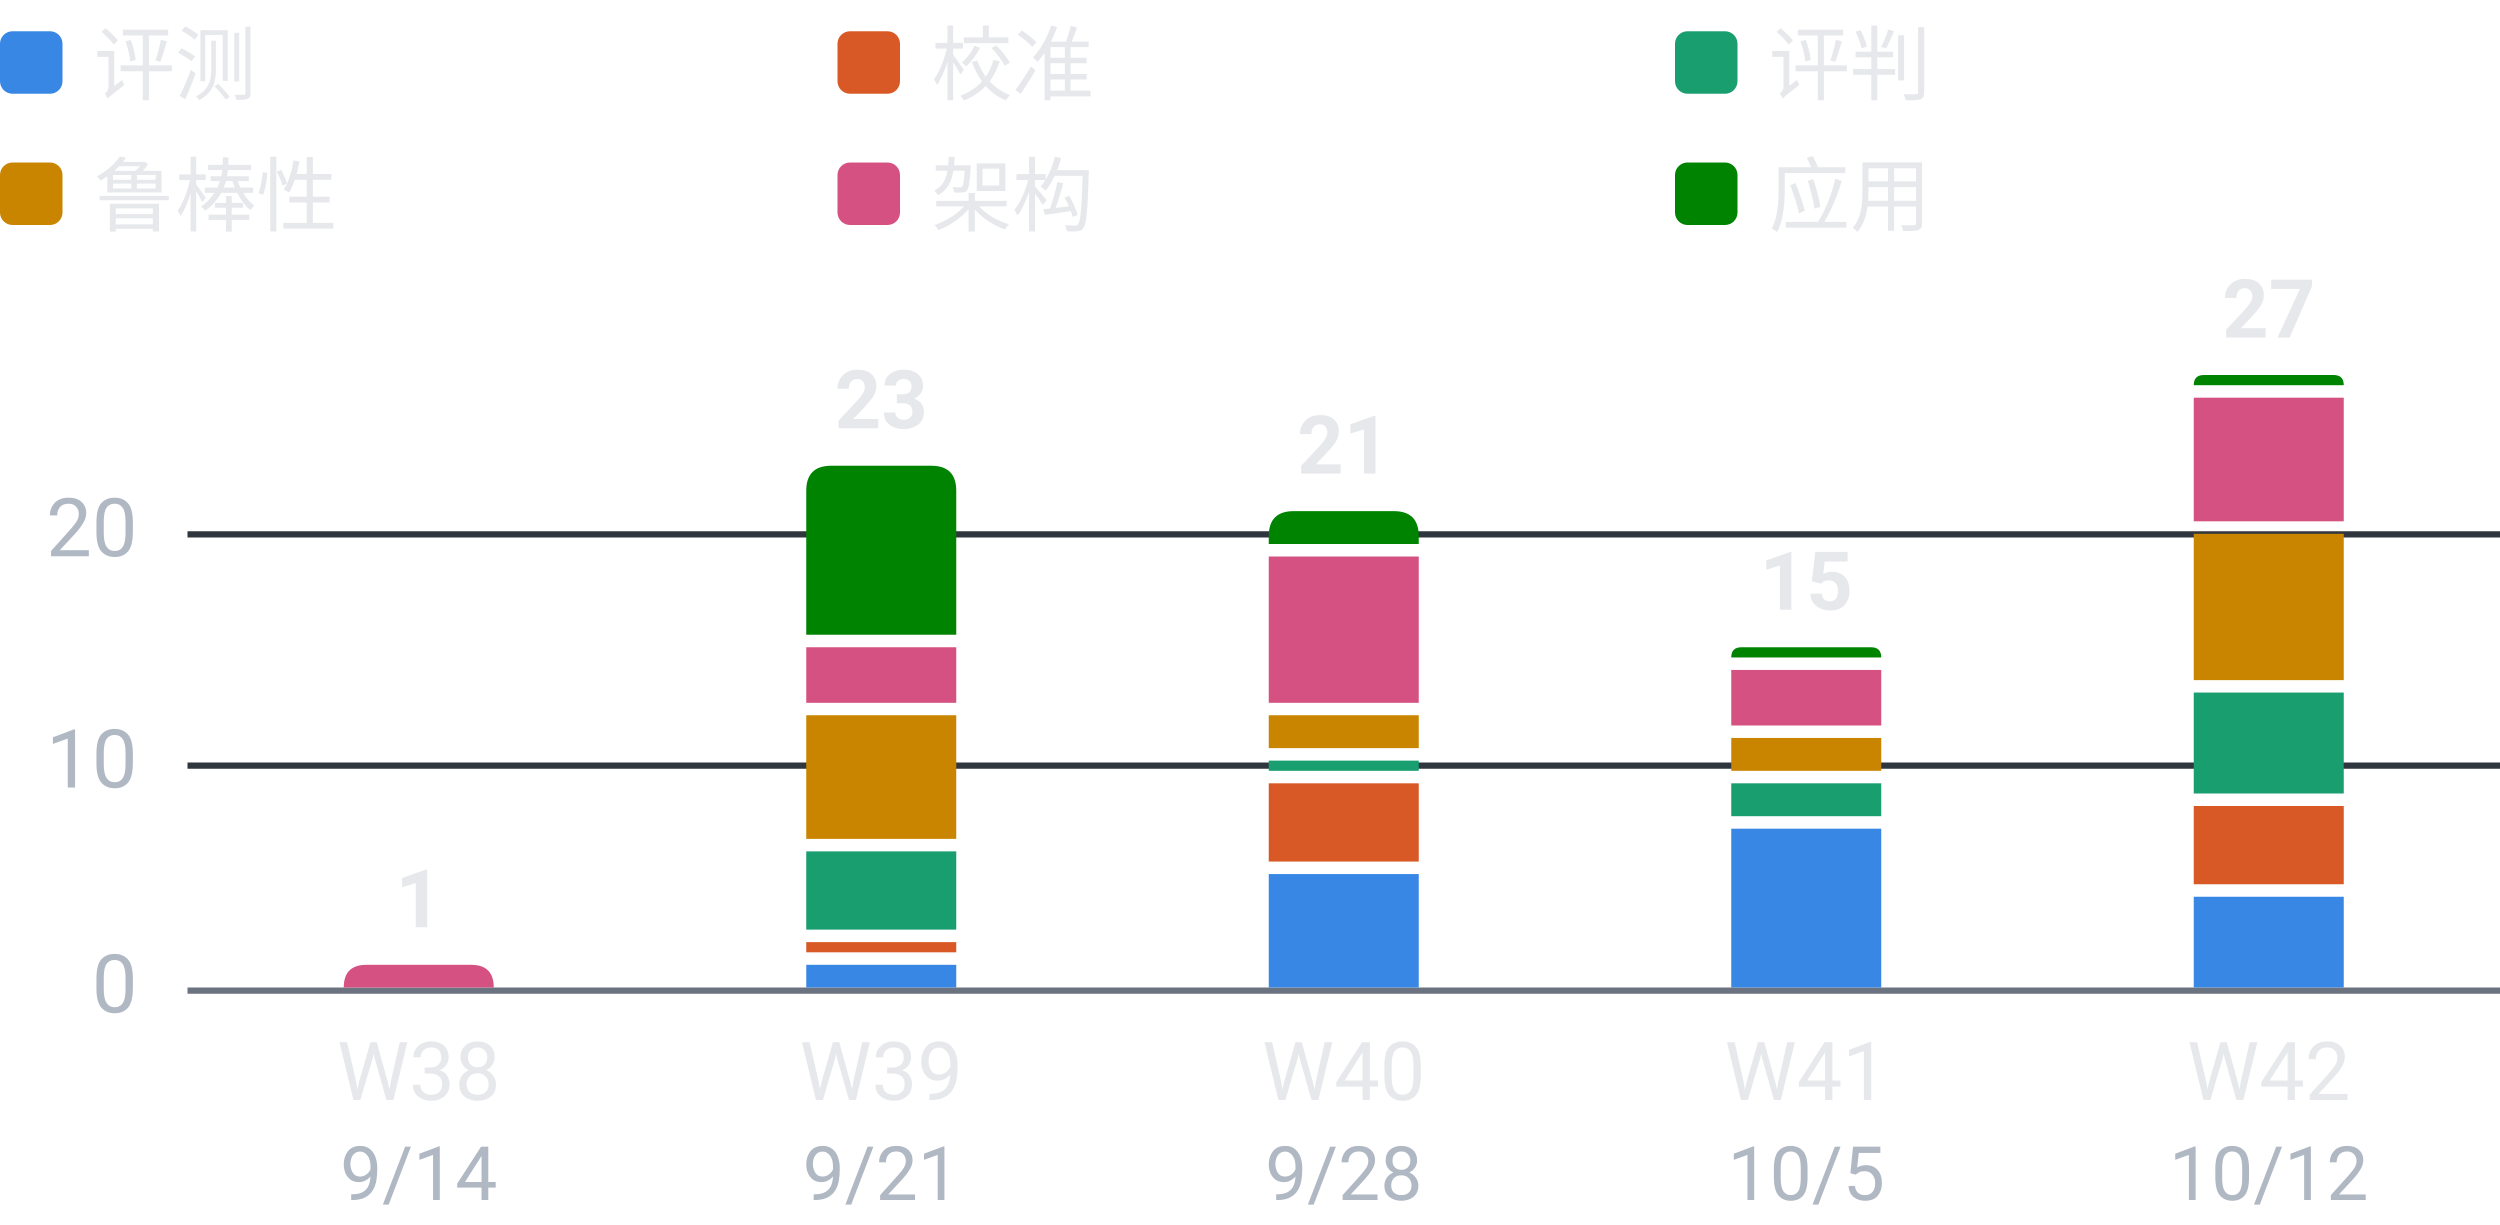
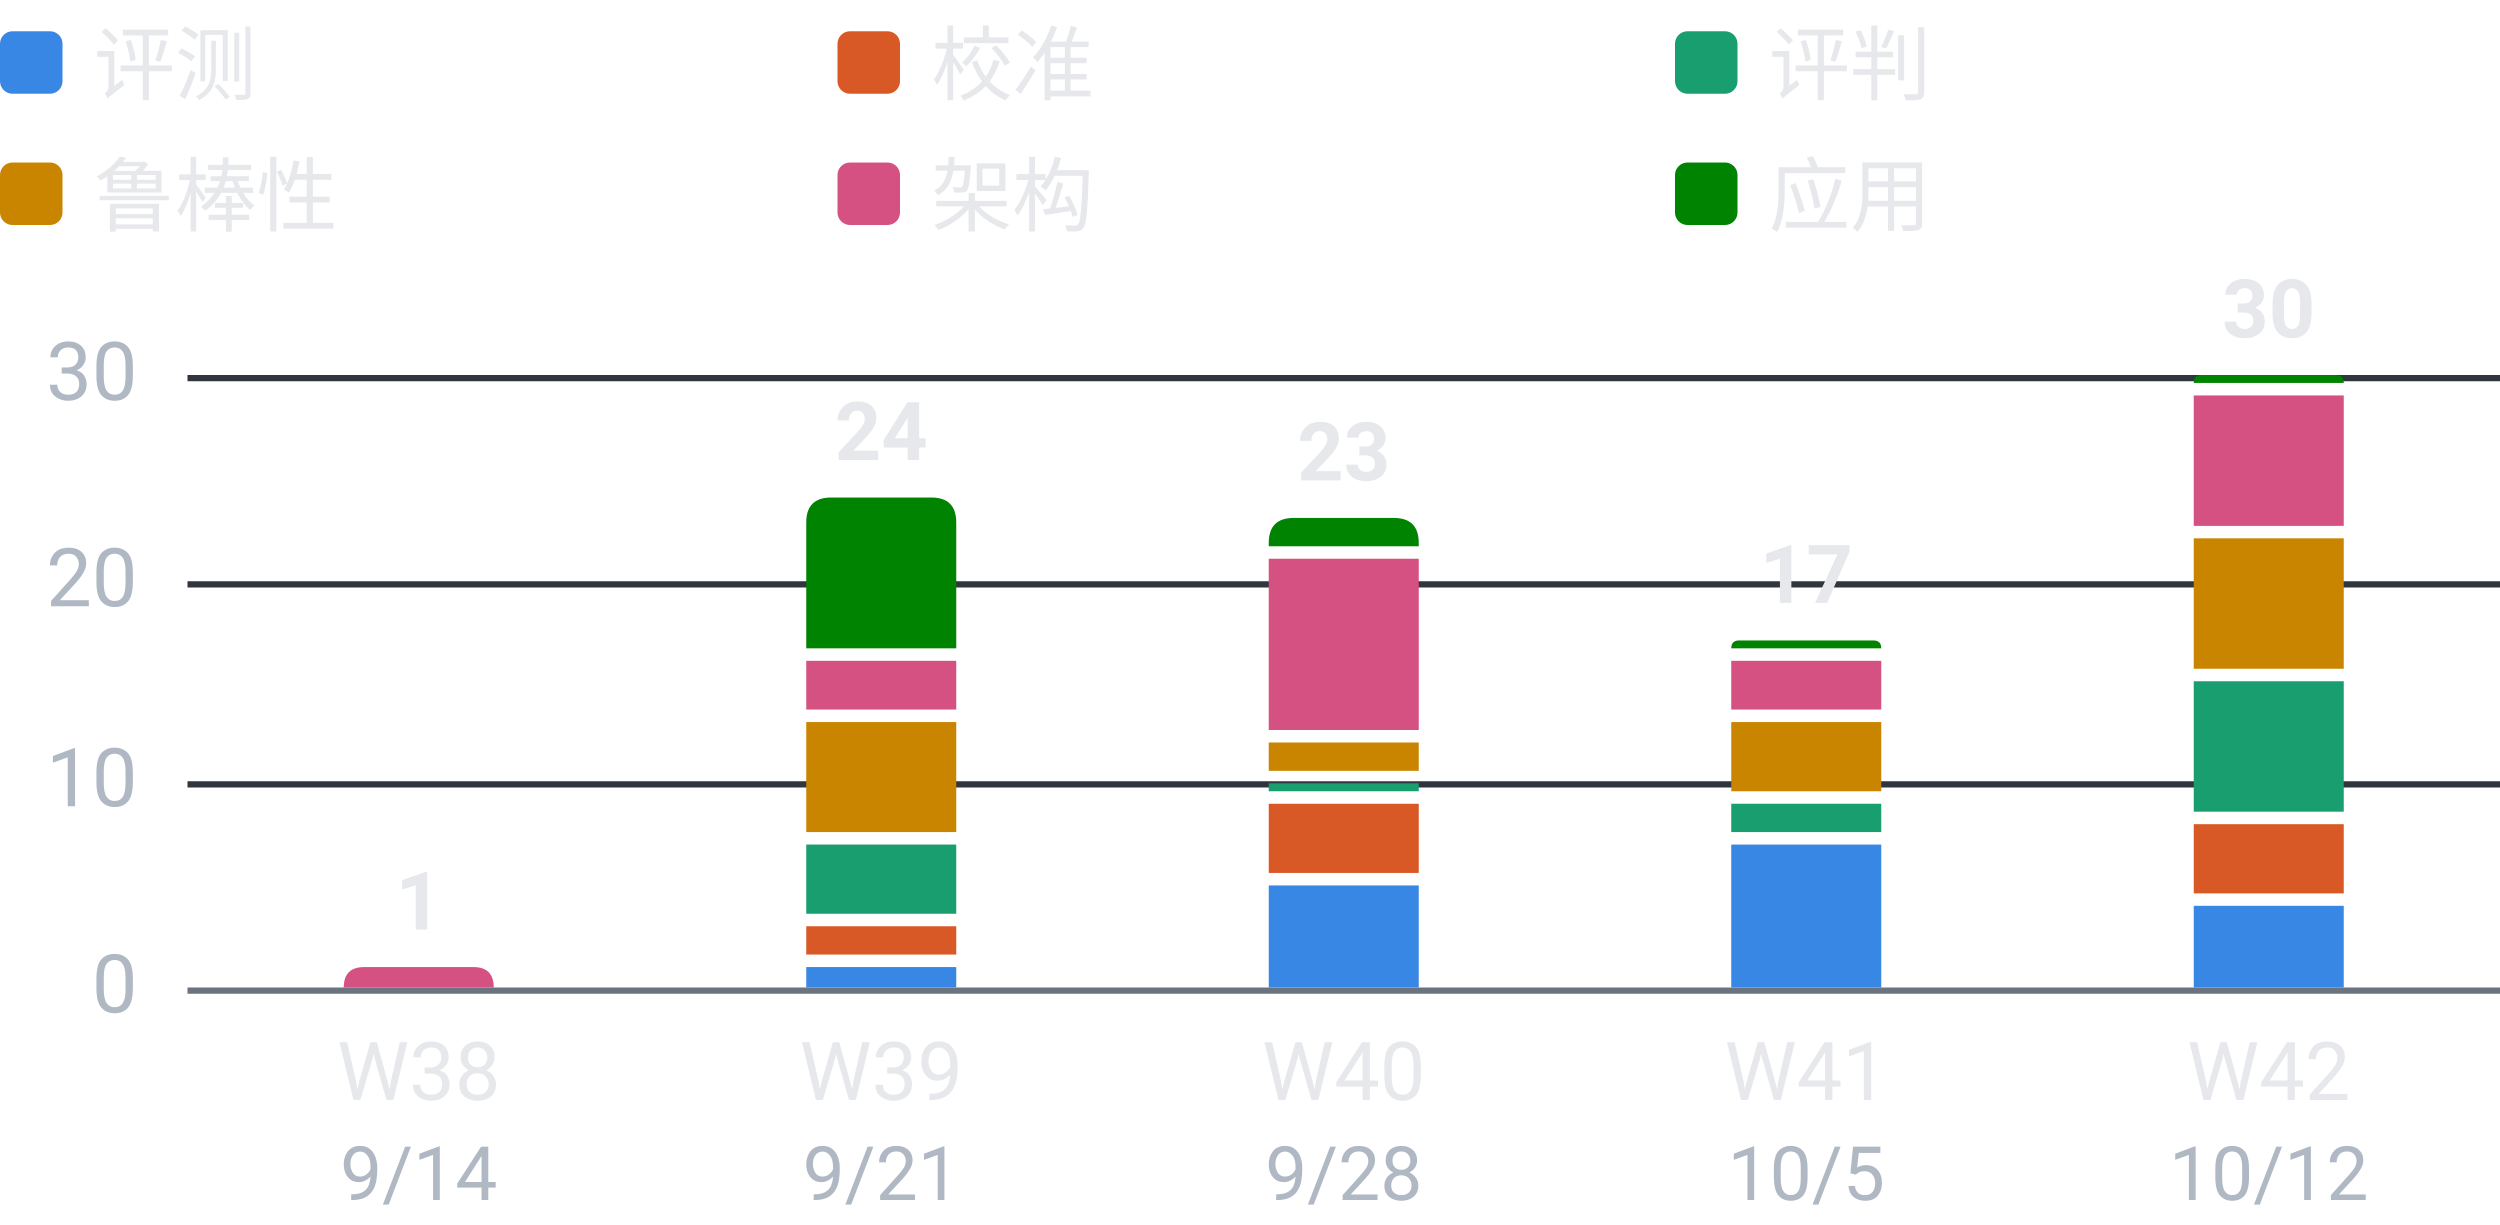
<svg xmlns="http://www.w3.org/2000/svg" viewBox="0 0 400 196" width="400" height="196" role="img" aria-labelledby="chart-title chart-desc" font-family="system-ui, -apple-system, &quot;Segoe UI&quot;, Roboto, &quot;Helvetica Neue&quot;, Arial, &quot;PingFang SC&quot;, &quot;Microsoft YaHei&quot;, sans-serif" font-size="13">
  <rect x="0" y="5" width="10" height="10" rx="2" fill="#3987e5" />
  <text x="15" y="15" fill="#e6e8eb">评测</text>
  <rect x="134" y="5" width="10" height="10" rx="2" fill="#d95926" />
  <text x="149" y="15" fill="#e6e8eb">校准</text>
  <rect x="268" y="5" width="10" height="10" rx="2" fill="#199e70" />
  <text x="283" y="15" fill="#e6e8eb">评判</text>
  <rect x="0" y="26" width="10" height="10" rx="2" fill="#c98500" />
  <text x="15" y="36" fill="#e6e8eb">鲁棒性</text>
  <rect x="134" y="26" width="10" height="10" rx="2" fill="#d55181" />
  <text x="149" y="36" fill="#e6e8eb">架构</text>
  <rect x="268" y="26" width="10" height="10" rx="2" fill="#008300" />
  <text x="283" y="36" fill="#e6e8eb">应用</text>
  <line x1="30" x2="400" y1="158.5" y2="158.5" stroke="#6b7280" stroke-width="1" />
  <text x="22" y="162" text-anchor="end" fill="#b0b8c4">0</text>
-   <line x1="30" x2="400" y1="122.5" y2="122.5" stroke="#30363d" stroke-width="1" />
-   <text x="22" y="126" text-anchor="end" fill="#b0b8c4">10</text>
-   <line x1="30" x2="400" y1="85.5" y2="85.5" stroke="#30363d" stroke-width="1" />
-   <text x="22" y="89" text-anchor="end" fill="#b0b8c4">20</text>
-   <path d="M55 158V158Q55 154.37 58.63 154.37H75.37Q79 154.37 79 158V158Z" fill="#d55181" />
-   <text x="67" y="148.37" text-anchor="middle" font-weight="600" fill="#e6e8eb">1</text>
+   <line x1="30" x2="400" y1="125.5" y2="125.5" stroke="#30363d" stroke-width="1" />
+   <text x="22" y="129" text-anchor="end" fill="#b0b8c4">10</text>
+   <line x1="30" x2="400" y1="93.5" y2="93.5" stroke="#30363d" stroke-width="1" />
+   <text x="22" y="97" text-anchor="end" fill="#b0b8c4">20</text>
+   <line x1="30" x2="400" y1="60.5" y2="60.5" stroke="#30363d" stroke-width="1" />
+   <text x="22" y="64" text-anchor="end" fill="#b0b8c4">30</text>
+   <path d="M55 158V158Q55 154.73 58.27 154.73H75.73Q79 154.73 79 158V158Z" fill="#d55181" />
+   <text x="67" y="148.73" text-anchor="middle" font-weight="600" fill="#e6e8eb">1</text>
  <text x="67" y="176" text-anchor="middle" fill="#e6e8eb">W38</text>
  <text x="67" y="192" text-anchor="middle" font-size="12" fill="#b0b8c4">9/14</text>
-   <rect x="129" y="154.37" width="24" height="3.63" fill="#3987e5" />
-   <rect x="129" y="150.74" width="24" height="1.63" fill="#d95926" />
-   <rect x="129" y="136.22" width="24" height="12.52" fill="#199e70" />
-   <rect x="129" y="114.44" width="24" height="19.78" fill="#c98500" />
-   <rect x="129" y="103.56" width="24" height="8.89" fill="#d55181" />
-   <path d="M129 101.56V78.52Q129 74.52 133 74.52H149Q153 74.52 153 78.52V101.56Z" fill="#008300" />
-   <text x="141" y="68.52" text-anchor="middle" font-weight="600" fill="#e6e8eb">23</text>
+   <rect x="129" y="154.73" width="24" height="3.27" fill="#3987e5" />
+   <rect x="129" y="148.2" width="24" height="4.53" fill="#d95926" />
+   <rect x="129" y="135.13" width="24" height="11.07" fill="#199e70" />
+   <rect x="129" y="115.53" width="24" height="17.6" fill="#c98500" />
+   <rect x="129" y="105.73" width="24" height="7.8" fill="#d55181" />
+   <path d="M129 103.73V83.6Q129 79.6 133 79.6H149Q153 79.6 153 83.6V103.73Z" fill="#008300" />
+   <text x="141" y="73.6" text-anchor="middle" font-weight="600" fill="#e6e8eb">24</text>
  <text x="141" y="176" text-anchor="middle" fill="#e6e8eb">W39</text>
  <text x="141" y="192" text-anchor="middle" font-size="12" fill="#b0b8c4">9/21</text>
-   <rect x="203" y="139.85" width="24" height="18.15" fill="#3987e5" />
-   <rect x="203" y="125.33" width="24" height="12.52" fill="#d95926" />
-   <rect x="203" y="121.7" width="24" height="1.63" fill="#199e70" />
-   <rect x="203" y="114.44" width="24" height="5.26" fill="#c98500" />
-   <rect x="203" y="89.04" width="24" height="23.41" fill="#d55181" />
-   <path d="M203 87.04V85.78Q203 81.78 207 81.78H223Q227 81.78 227 85.78V87.04Z" fill="#008300" />
-   <text x="215" y="75.78" text-anchor="middle" font-weight="600" fill="#e6e8eb">21</text>
+   <rect x="203" y="141.67" width="24" height="16.33" fill="#3987e5" />
+   <rect x="203" y="128.6" width="24" height="11.07" fill="#d95926" />
+   <rect x="203" y="125.33" width="24" height="1.27" fill="#199e70" />
+   <rect x="203" y="118.8" width="24" height="4.53" fill="#c98500" />
+   <rect x="203" y="89.4" width="24" height="27.4" fill="#d55181" />
+   <path d="M203 87.4V86.87Q203 82.87 207 82.87H223Q227 82.87 227 86.87V87.4Z" fill="#008300" />
+   <text x="215" y="76.87" text-anchor="middle" font-weight="600" fill="#e6e8eb">23</text>
  <text x="215" y="176" text-anchor="middle" fill="#e6e8eb">W40</text>
  <text x="215" y="192" text-anchor="middle" font-size="12" fill="#b0b8c4">9/28</text>
-   <rect x="277" y="132.59" width="24" height="25.41" fill="#3987e5" />
-   <rect x="277" y="125.33" width="24" height="5.26" fill="#199e70" />
-   <rect x="277" y="118.07" width="24" height="5.26" fill="#c98500" />
-   <rect x="277" y="107.19" width="24" height="8.89" fill="#d55181" />
-   <path d="M277 105.19V105.19Q277 103.56 278.63 103.56H299.37Q301 103.56 301 105.19V105.19Z" fill="#008300" />
-   <text x="289" y="97.56" text-anchor="middle" font-weight="600" fill="#e6e8eb">15</text>
+   <rect x="277" y="135.13" width="24" height="22.87" fill="#3987e5" />
+   <rect x="277" y="128.6" width="24" height="4.53" fill="#199e70" />
+   <rect x="277" y="115.53" width="24" height="11.07" fill="#c98500" />
+   <rect x="277" y="105.73" width="24" height="7.8" fill="#d55181" />
+   <path d="M277 103.73V103.73Q277 102.47 278.27 102.47H299.73Q301 102.47 301 103.73V103.73Z" fill="#008300" />
+   <text x="289" y="96.47" text-anchor="middle" font-weight="600" fill="#e6e8eb">17</text>
  <text x="289" y="176" text-anchor="middle" fill="#e6e8eb">W41</text>
  <text x="289" y="192" text-anchor="middle" font-size="12" fill="#b0b8c4">10/5</text>
-   <rect x="351" y="143.48" width="24" height="14.52" fill="#3987e5" />
-   <rect x="351" y="128.96" width="24" height="12.52" fill="#d95926" />
-   <rect x="351" y="110.81" width="24" height="16.15" fill="#199e70" />
-   <rect x="351" y="85.41" width="24" height="23.41" fill="#c98500" />
-   <rect x="351" y="63.63" width="24" height="19.78" fill="#d55181" />
-   <path d="M351 61.63V61.63Q351 60 352.63 60H373.37Q375 60 375 61.63V61.63Z" fill="#008300" />
-   <text x="363" y="54" text-anchor="middle" font-weight="600" fill="#e6e8eb">27</text>
+   <rect x="351" y="144.93" width="24" height="13.07" fill="#3987e5" />
+   <rect x="351" y="131.87" width="24" height="11.07" fill="#d95926" />
+   <rect x="351" y="109" width="24" height="20.87" fill="#199e70" />
+   <rect x="351" y="86.13" width="24" height="20.87" fill="#c98500" />
+   <rect x="351" y="63.27" width="24" height="20.87" fill="#d55181" />
+   <path d="M351 61.27V61.27Q351 60 352.27 60H373.73Q375 60 375 61.27V61.27Z" fill="#008300" />
+   <text x="363" y="54" text-anchor="middle" font-weight="600" fill="#e6e8eb">30</text>
  <text x="363" y="176" text-anchor="middle" fill="#e6e8eb">W42</text>
  <text x="363" y="192" text-anchor="middle" font-size="12" fill="#b0b8c4">10/12</text>
</svg>
